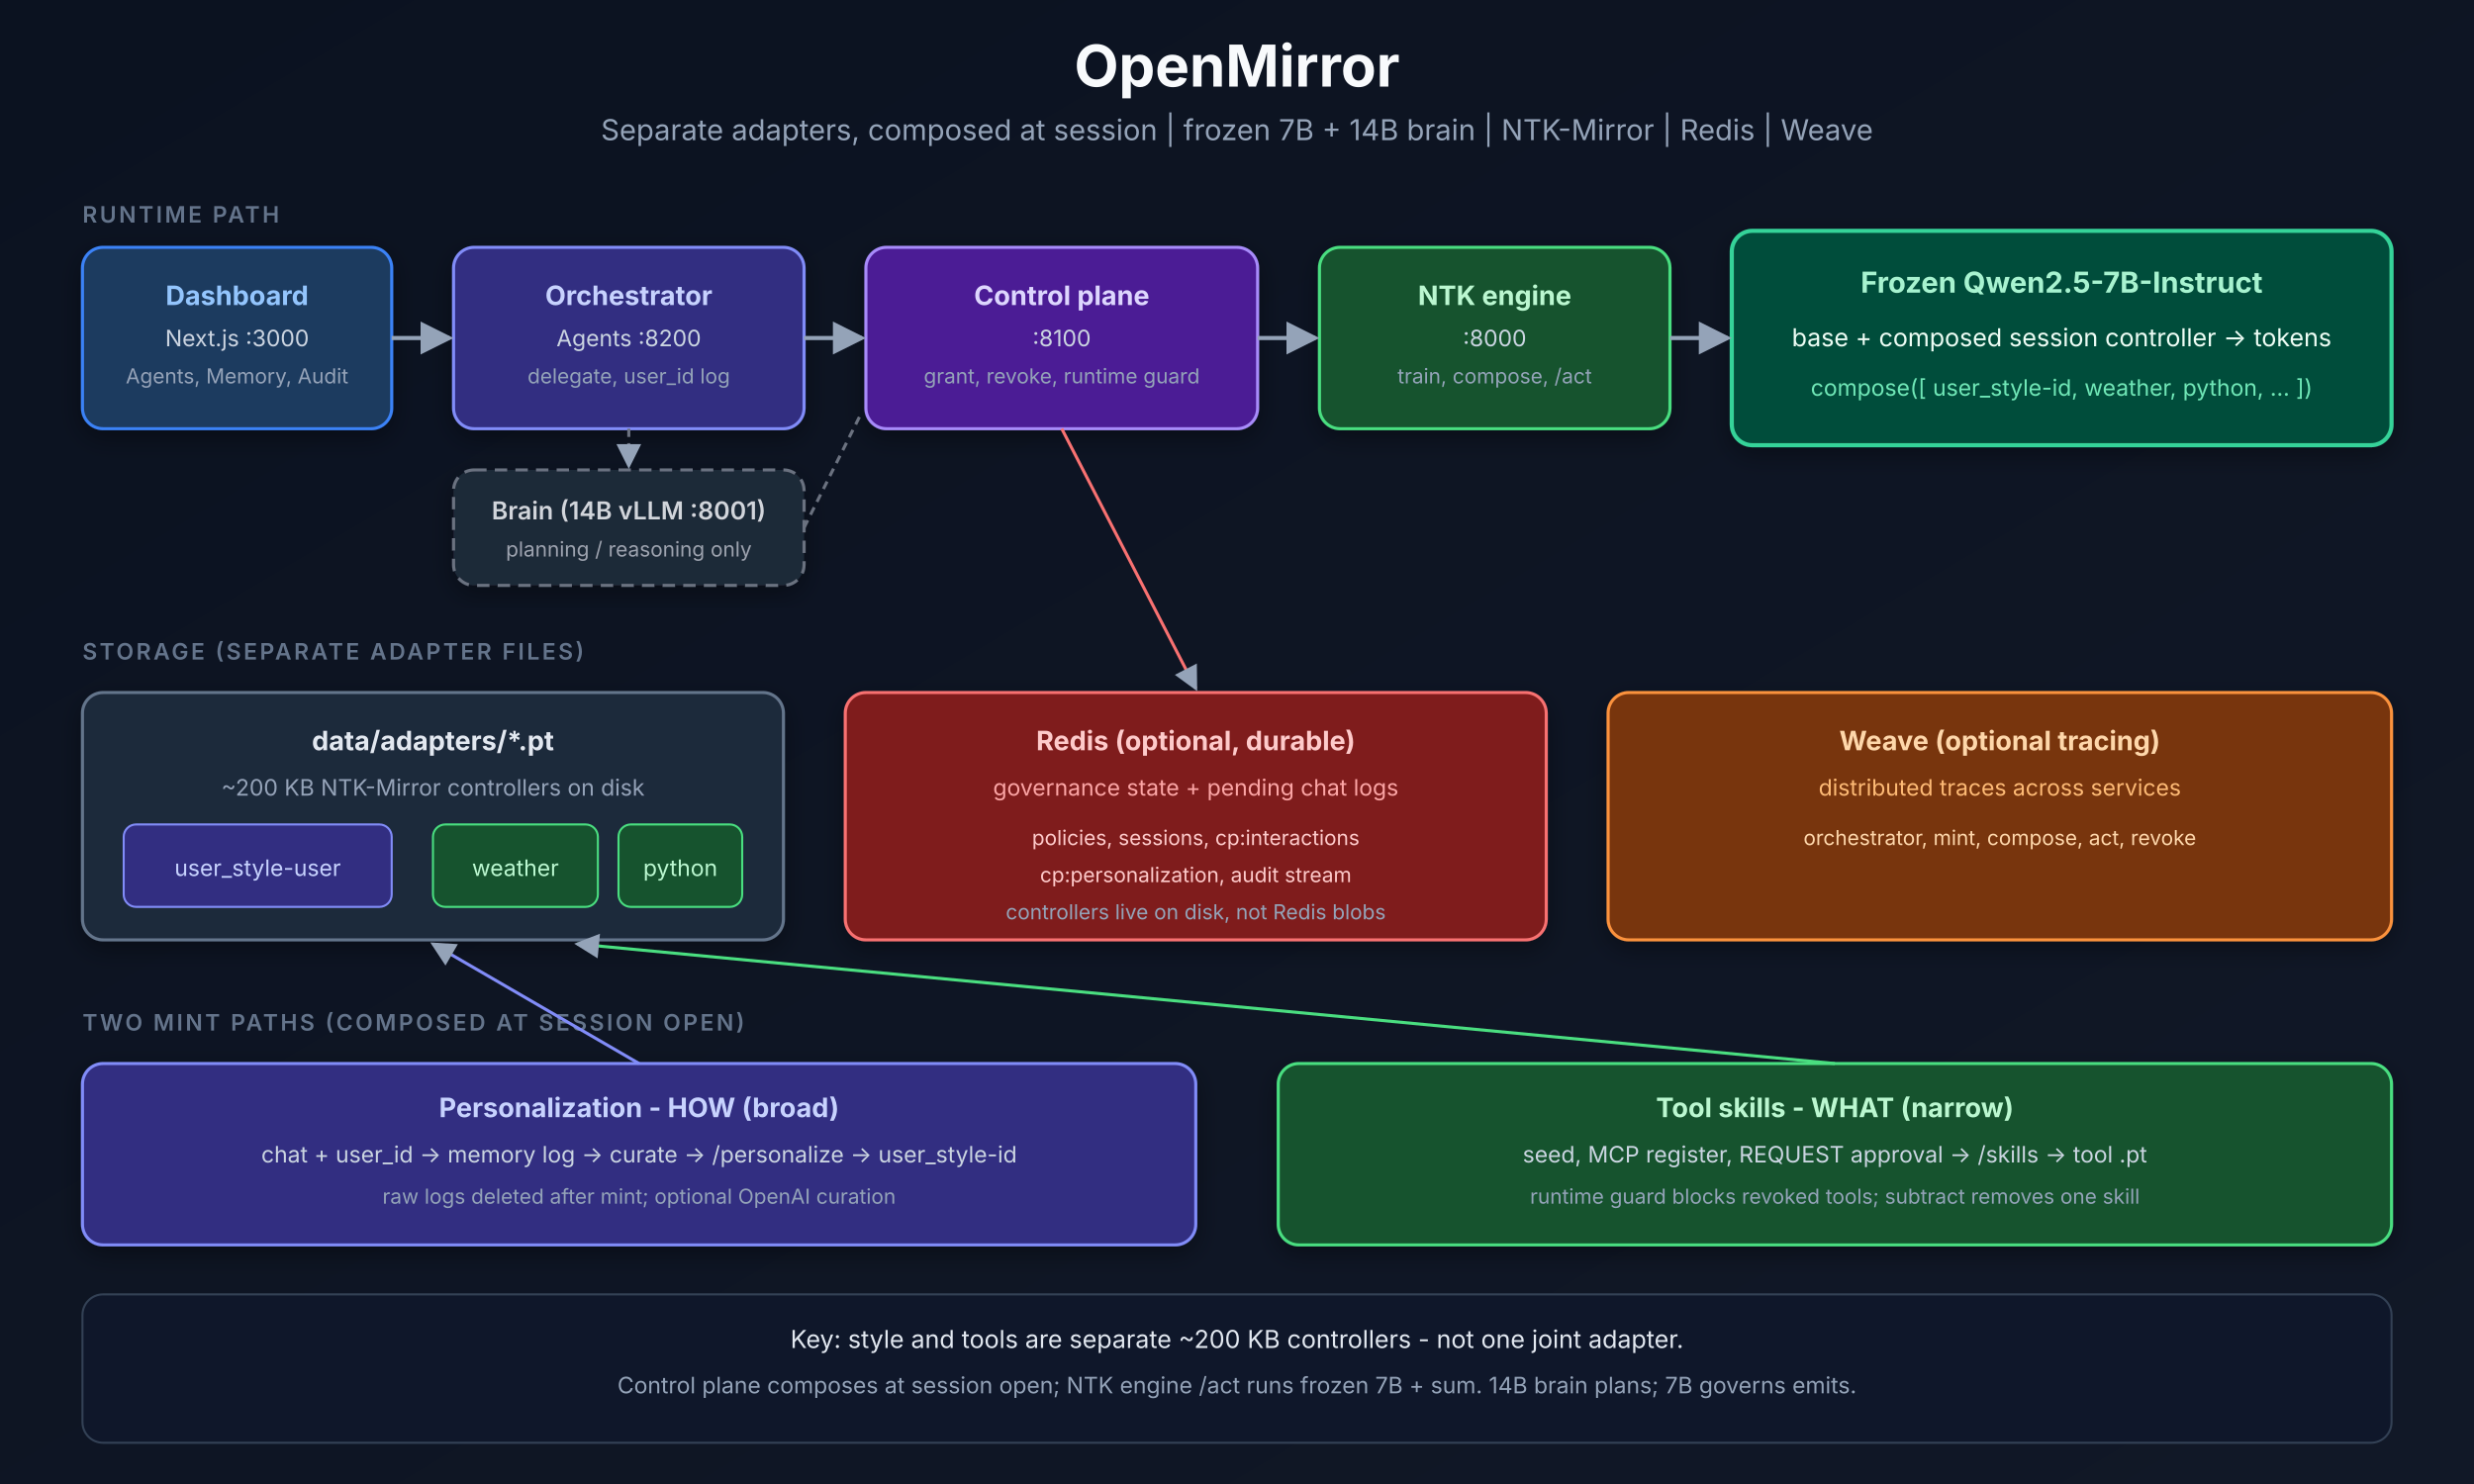
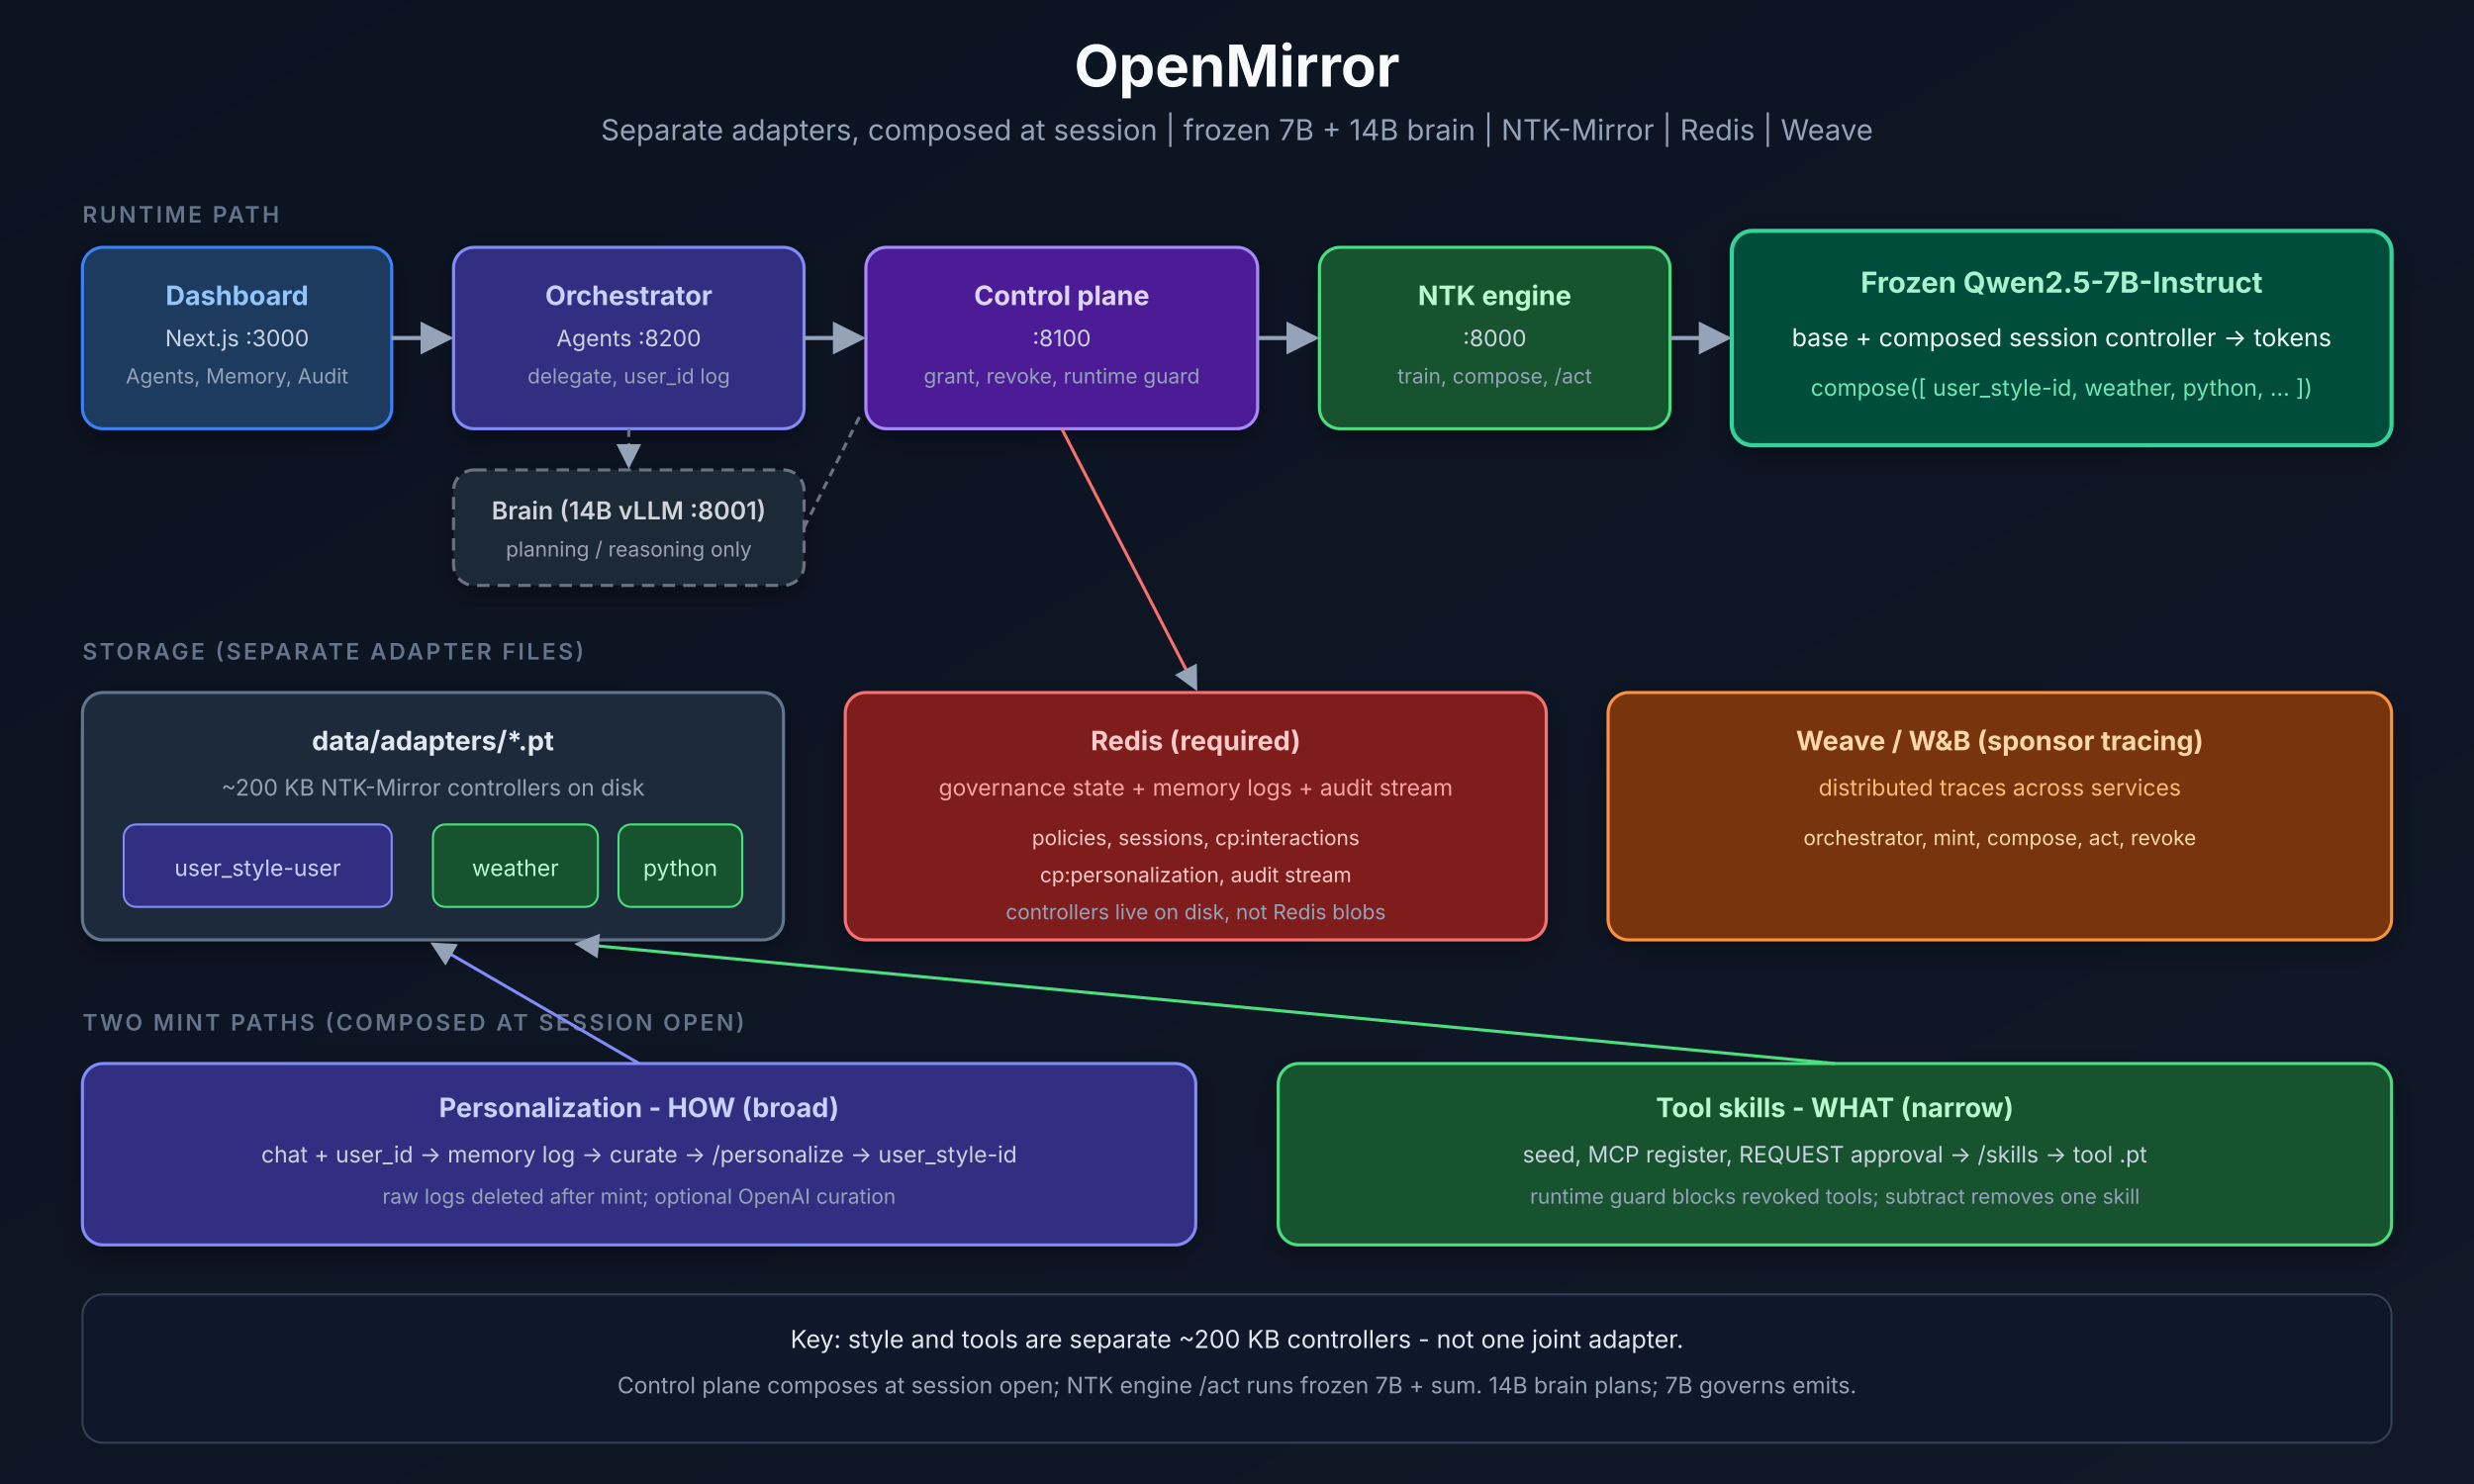
<svg xmlns="http://www.w3.org/2000/svg" viewBox="0 0 1200 720" font-family="Inter, system-ui, sans-serif">
  <defs>
    <linearGradient id="bg" x1="0" y1="0" x2="1" y2="1">
      <stop offset="0%" stop-color="#0b1220" />
      <stop offset="100%" stop-color="#111827" />
    </linearGradient>
    <filter id="shadow" x="-20%" y="-20%" width="140%" height="140%">
      <feDropShadow dx="0" dy="4" stdDeviation="6" flood-color="#000" flood-opacity="0.35" />
    </filter>
    <marker id="arrow" markerWidth="8" markerHeight="8" refX="7" refY="4" orient="auto">
      <path d="M0,0 L8,4 L0,8 Z" fill="#94a3b8" />
    </marker>
  </defs>
  <rect width="1200" height="720" fill="url(#bg)" />
  <text x="600" y="42" fill="#f8fafc" font-size="28" font-weight="700" text-anchor="middle">OpenMirror</text>
  <text x="600" y="68" fill="#94a3b8" font-size="14" text-anchor="middle">Separate adapters, composed at session | frozen 7B + 14B brain | NTK-Mirror | Redis | Weave</text>
  <text x="40" y="108" fill="#64748b" font-size="11" font-weight="600" letter-spacing="1.2">RUNTIME PATH</text>
  <g filter="url(#shadow)">
    <rect x="40" y="120" width="150" height="88" rx="10" fill="#1e3a5f" stroke="#3b82f6" stroke-width="1.5" />
    <text x="115" y="148" fill="#93c5fd" font-size="13" font-weight="700" text-anchor="middle">Dashboard</text>
    <text x="115" y="168" fill="#cbd5e1" font-size="11" text-anchor="middle">Next.js :3000</text>
    <text x="115" y="186" fill="#94a3b8" font-size="10" text-anchor="middle">Agents, Memory, Audit</text>
  </g>
  <g filter="url(#shadow)">
    <rect x="220" y="120" width="170" height="88" rx="10" fill="#312e81" stroke="#818cf8" stroke-width="1.5" />
    <text x="305" y="148" fill="#c7d2fe" font-size="13" font-weight="700" text-anchor="middle">Orchestrator</text>
    <text x="305" y="168" fill="#cbd5e1" font-size="11" text-anchor="middle">Agents :8200</text>
    <text x="305" y="186" fill="#94a3b8" font-size="10" text-anchor="middle">delegate, user_id log</text>
  </g>
  <g filter="url(#shadow)">
    <rect x="220" y="228" width="170" height="56" rx="10" fill="#1f2937" stroke="#6b7280" stroke-width="1.5" stroke-dasharray="6 4" />
    <text x="305" y="252" fill="#d1d5db" font-size="12" font-weight="600" text-anchor="middle">Brain (14B vLLM :8001)</text>
    <text x="305" y="270" fill="#9ca3af" font-size="10" text-anchor="middle">planning / reasoning only</text>
  </g>
  <g filter="url(#shadow)">
    <rect x="420" y="120" width="190" height="88" rx="10" fill="#4c1d95" stroke="#a78bfa" stroke-width="1.5" />
    <text x="515" y="148" fill="#ddd6fe" font-size="13" font-weight="700" text-anchor="middle">Control plane</text>
    <text x="515" y="168" fill="#cbd5e1" font-size="11" text-anchor="middle">:8100</text>
    <text x="515" y="186" fill="#94a3b8" font-size="10" text-anchor="middle">grant, revoke, runtime guard</text>
  </g>
  <g filter="url(#shadow)">
    <rect x="640" y="120" width="170" height="88" rx="10" fill="#14532d" stroke="#4ade80" stroke-width="1.5" />
    <text x="725" y="148" fill="#bbf7d0" font-size="13" font-weight="700" text-anchor="middle">NTK engine</text>
    <text x="725" y="168" fill="#cbd5e1" font-size="11" text-anchor="middle">:8000</text>
    <text x="725" y="186" fill="#94a3b8" font-size="10" text-anchor="middle">train, compose, /act</text>
  </g>
  <g filter="url(#shadow)">
    <rect x="840" y="112" width="320" height="104" rx="10" fill="#064e3b" stroke="#34d399" stroke-width="2" />
    <text x="1000" y="142" fill="#a7f3d0" font-size="14" font-weight="700" text-anchor="middle">Frozen Qwen2.5-7B-Instruct</text>
    <text x="1000" y="168" fill="#ecfdf5" font-size="12" text-anchor="middle">base + composed session controller -&gt; tokens</text>
    <text x="1000" y="192" fill="#6ee7b7" font-size="11" text-anchor="middle">compose([ user_style-id, weather, python, ... ])</text>
  </g>
  <line x1="190" y1="164" x2="218" y2="164" stroke="#94a3b8" stroke-width="2" marker-end="url(#arrow)" />
  <line x1="390" y1="164" x2="418" y2="164" stroke="#94a3b8" stroke-width="2" marker-end="url(#arrow)" />
  <line x1="610" y1="164" x2="638" y2="164" stroke="#94a3b8" stroke-width="2" marker-end="url(#arrow)" />
  <line x1="810" y1="164" x2="838" y2="164" stroke="#94a3b8" stroke-width="2" marker-end="url(#arrow)" />
  <line x1="305" y1="208" x2="305" y2="226" stroke="#6b7280" stroke-width="1.5" stroke-dasharray="4 3" marker-end="url(#arrow)" />
  <line x1="390" y1="256" x2="418" y2="200" stroke="#6b7280" stroke-width="1.5" stroke-dasharray="4 3" />
  <text x="40" y="320" fill="#64748b" font-size="11" font-weight="600" letter-spacing="1.2">STORAGE (SEPARATE ADAPTER FILES)</text>
  <g filter="url(#shadow)">
    <rect x="40" y="336" width="340" height="120" rx="10" fill="#1e293b" stroke="#64748b" stroke-width="1.5" />
    <text x="210" y="364" fill="#e2e8f0" font-size="13" font-weight="700" text-anchor="middle">data/adapters/*.pt</text>
    <text x="210" y="386" fill="#94a3b8" font-size="11" text-anchor="middle">~200 KB NTK-Mirror controllers on disk</text>
    <rect x="60" y="400" width="130" height="40" rx="6" fill="#312e81" stroke="#818cf8" />
    <text x="125" y="425" fill="#c7d2fe" font-size="11" text-anchor="middle">user_style-user</text>
    <rect x="210" y="400" width="80" height="40" rx="6" fill="#14532d" stroke="#4ade80" />
    <text x="250" y="425" fill="#bbf7d0" font-size="11" text-anchor="middle">weather</text>
    <rect x="300" y="400" width="60" height="40" rx="6" fill="#14532d" stroke="#4ade80" />
    <text x="330" y="425" fill="#bbf7d0" font-size="11" text-anchor="middle">python</text>
  </g>
  <g filter="url(#shadow)">
    <rect x="410" y="336" width="340" height="120" rx="10" fill="#7f1d1d" stroke="#f87171" stroke-width="1.5" />
-     <text x="580" y="364" fill="#fecaca" font-size="13" font-weight="700" text-anchor="middle">Redis (optional, durable)</text>
-     <text x="580" y="386" fill="#fca5a5" font-size="11" text-anchor="middle">governance state + pending chat logs</text>
+     <text x="580" y="364" fill="#fecaca" font-size="13" font-weight="700" text-anchor="middle">Redis (required)</text>
+     <text x="580" y="386" fill="#fca5a5" font-size="11" text-anchor="middle">governance state + memory logs + audit stream</text>
    <text x="580" y="410" fill="#fecaca" font-size="10" text-anchor="middle">policies, sessions, cp:interactions</text>
    <text x="580" y="428" fill="#fecaca" font-size="10" text-anchor="middle">cp:personalization, audit stream</text>
    <text x="580" y="446" fill="#94a3b8" font-size="10" text-anchor="middle">controllers live on disk, not Redis blobs</text>
  </g>
  <g filter="url(#shadow)">
    <rect x="780" y="336" width="380" height="120" rx="10" fill="#78350f" stroke="#fb923c" stroke-width="1.5" />
-     <text x="970" y="364" fill="#fed7aa" font-size="13" font-weight="700" text-anchor="middle">Weave (optional tracing)</text>
+     <text x="970" y="364" fill="#fed7aa" font-size="13" font-weight="700" text-anchor="middle">Weave / W&amp;B (sponsor tracing)</text>
    <text x="970" y="386" fill="#fdba74" font-size="11" text-anchor="middle">distributed traces across services</text>
    <text x="970" y="410" fill="#fed7aa" font-size="10" text-anchor="middle">orchestrator, mint, compose, act, revoke</text>
  </g>
  <text x="40" y="500" fill="#64748b" font-size="11" font-weight="600" letter-spacing="1.2">TWO MINT PATHS (COMPOSED AT SESSION OPEN)</text>
  <g filter="url(#shadow)">
    <rect x="40" y="516" width="540" height="88" rx="10" fill="#312e81" stroke="#818cf8" stroke-width="1.5" />
    <text x="310" y="542" fill="#c7d2fe" font-size="13" font-weight="700" text-anchor="middle">Personalization - HOW (broad)</text>
    <text x="310" y="564" fill="#cbd5e1" font-size="11" text-anchor="middle">chat + user_id -&gt; memory log -&gt; curate -&gt; /personalize -&gt; user_style-id</text>
    <text x="310" y="584" fill="#94a3b8" font-size="10" text-anchor="middle">raw logs deleted after mint; optional OpenAI curation</text>
  </g>
  <g filter="url(#shadow)">
    <rect x="620" y="516" width="540" height="88" rx="10" fill="#14532d" stroke="#4ade80" stroke-width="1.5" />
    <text x="890" y="542" fill="#bbf7d0" font-size="13" font-weight="700" text-anchor="middle">Tool skills - WHAT (narrow)</text>
    <text x="890" y="564" fill="#cbd5e1" font-size="11" text-anchor="middle">seed, MCP register, REQUEST approval -&gt; /skills -&gt; tool .pt</text>
    <text x="890" y="584" fill="#94a3b8" font-size="10" text-anchor="middle">runtime guard blocks revoked tools; subtract removes one skill</text>
  </g>
  <line x1="310" y1="516" x2="210" y2="458" stroke="#818cf8" stroke-width="1.5" marker-end="url(#arrow)" />
  <line x1="890" y1="516" x2="280" y2="458" stroke="#4ade80" stroke-width="1.5" marker-end="url(#arrow)" />
  <line x1="515" y1="208" x2="580" y2="334" stroke="#f87171" stroke-width="1.5" marker-end="url(#arrow)" />
  <rect x="40" y="628" width="1120" height="72" rx="10" fill="#0f172a" stroke="#334155" />
  <text x="600" y="654" fill="#e2e8f0" font-size="12" text-anchor="middle">Key: style and tools are separate ~200 KB controllers - not one joint adapter.</text>
  <text x="600" y="676" fill="#94a3b8" font-size="11" text-anchor="middle">Control plane composes at session open; NTK engine /act runs frozen 7B + sum. 14B brain plans; 7B governs emits.</text>
</svg>
